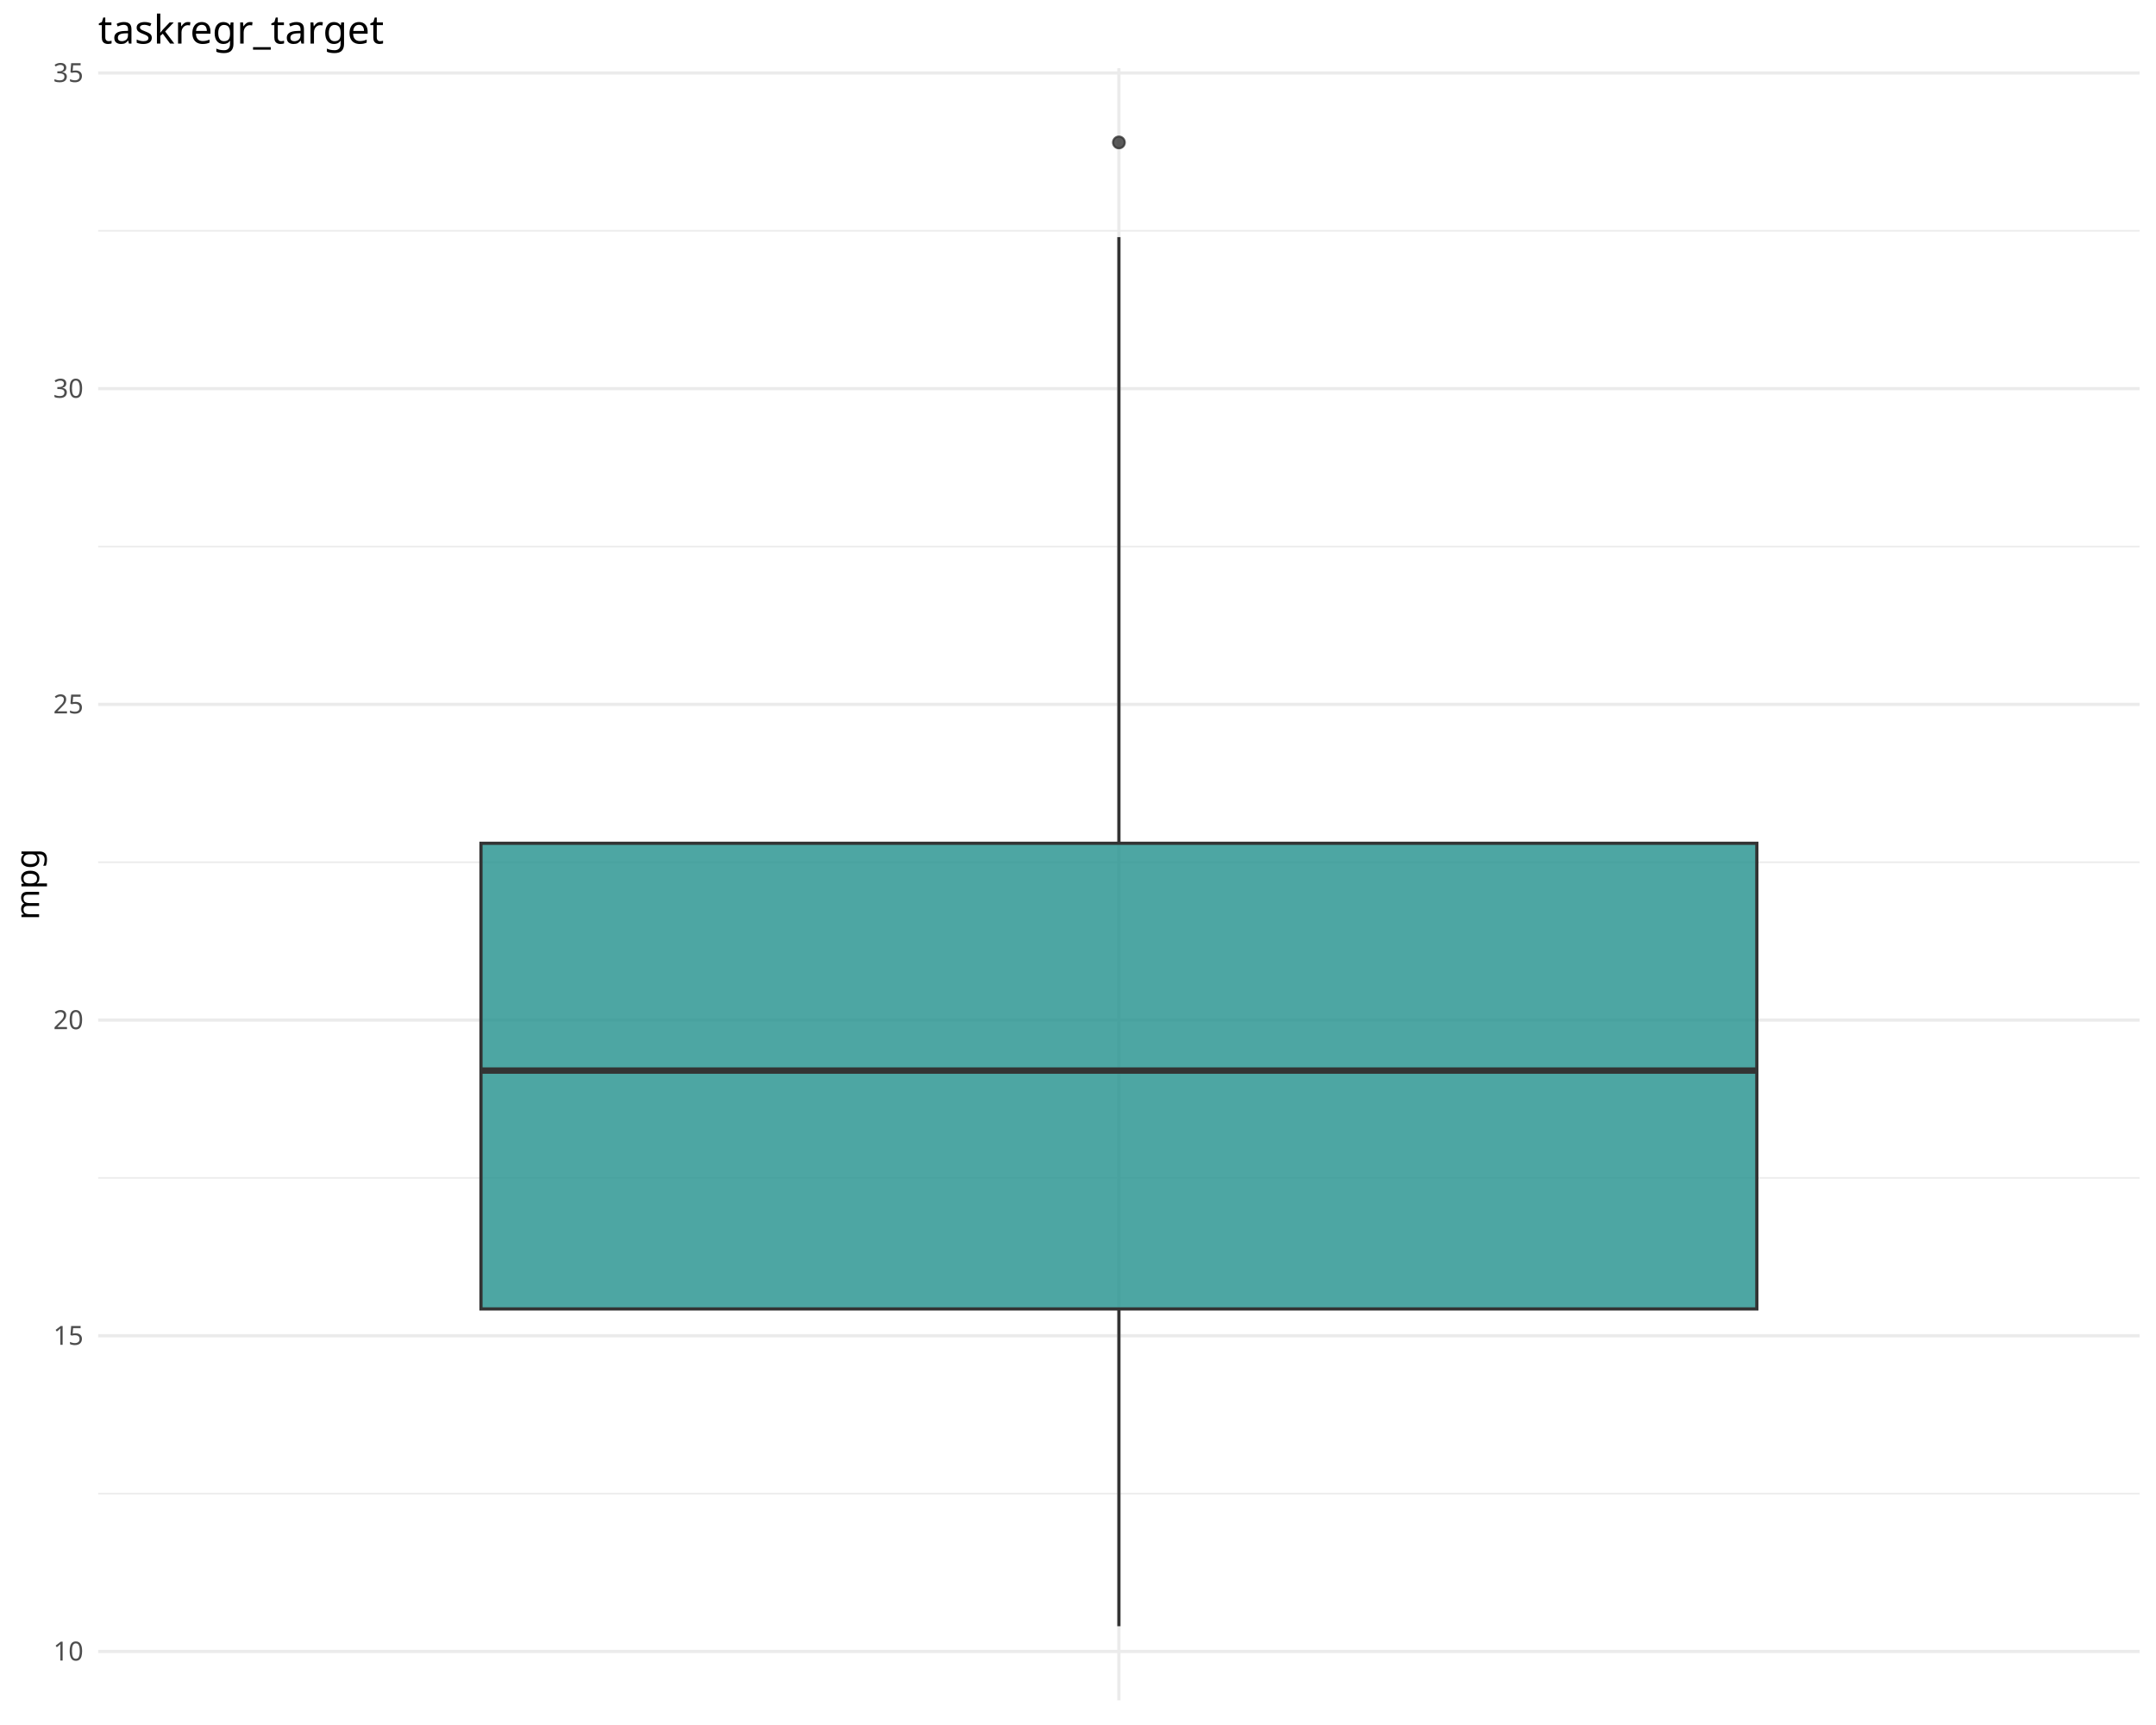
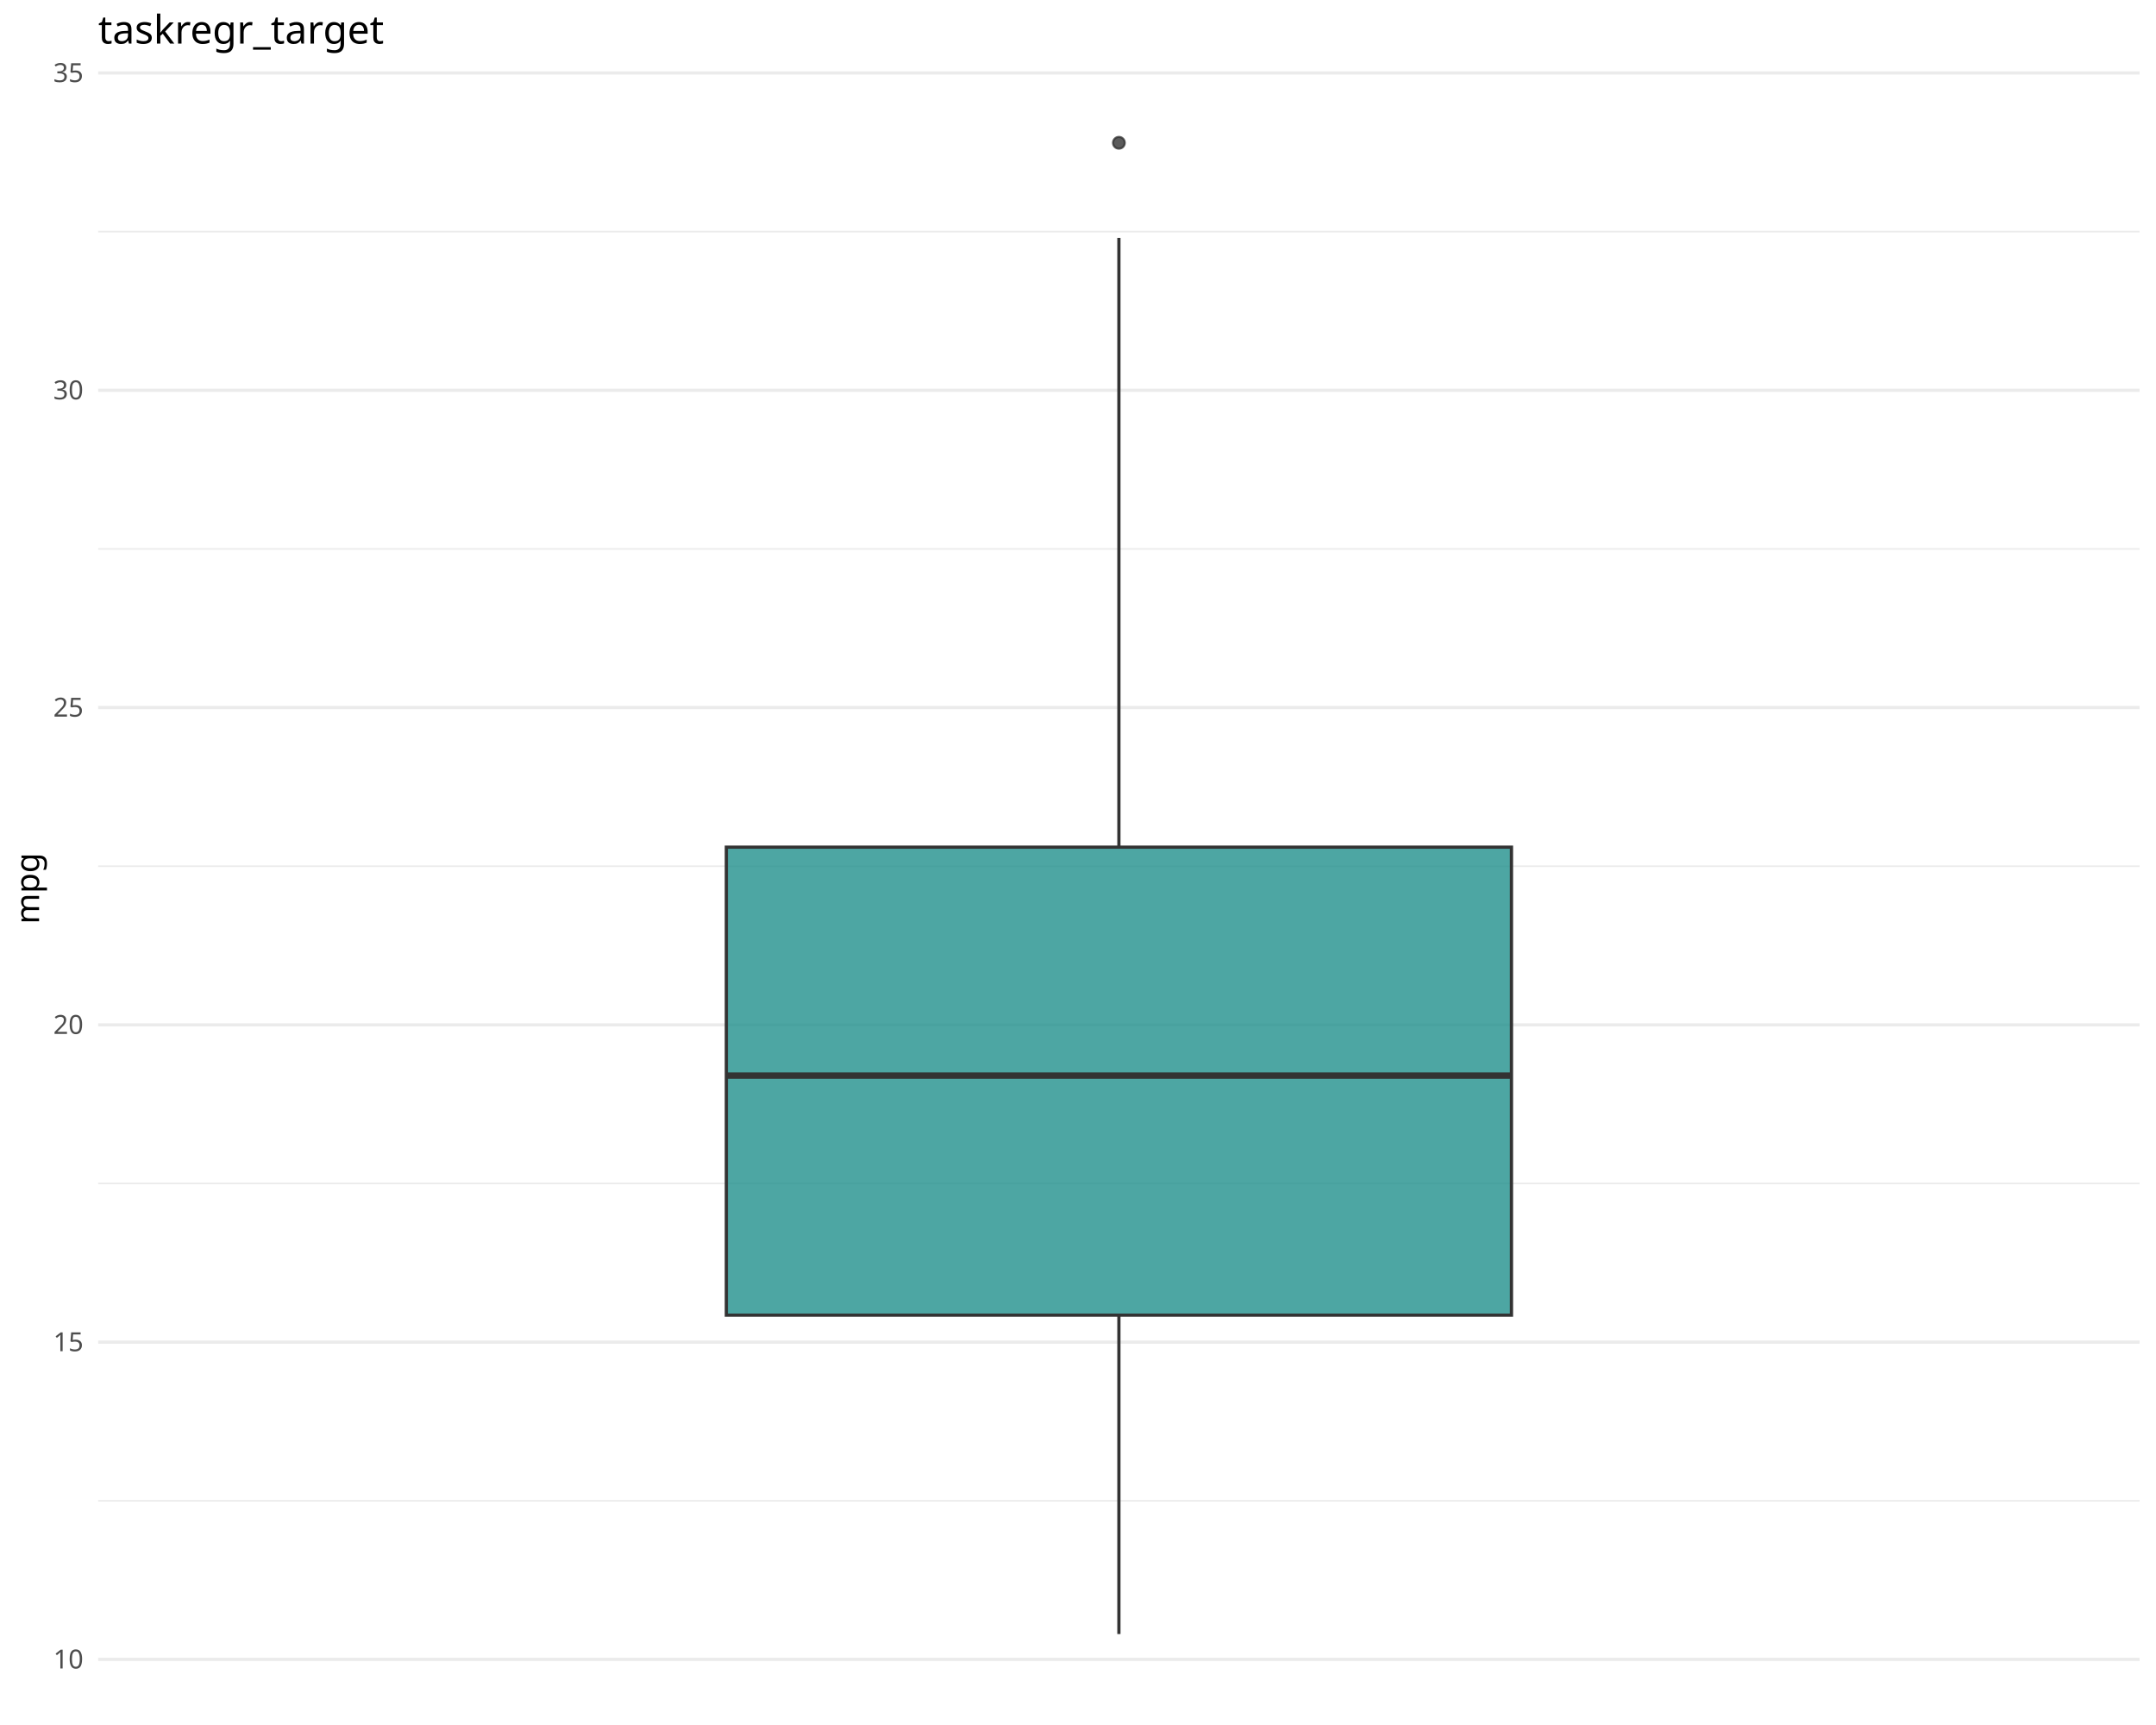
<svg xmlns="http://www.w3.org/2000/svg" class="svglite" data-engine-version="2.0" width="720.00pt" height="576.00pt" viewBox="0 0 720.00 576.00">
  <defs>
    <style type="text/css">
    .svglite line, .svglite polyline, .svglite polygon, .svglite path, .svglite rect, .svglite circle {
      fill: none;
      stroke: #000000;
      stroke-linecap: round;
      stroke-linejoin: round;
      stroke-miterlimit: 10.00;
    }
  </style>
  </defs>
  <rect width="100%" height="100%" style="stroke: none; fill: #FFFFFF;" />
  <defs>
    <clipPath id="cpMC4wMHw3MjAuMDB8MC4wMHw1NzYuMDA=">
      <rect x="0.00" y="0.00" width="720.00" height="576.00" />
    </clipPath>
  </defs>
  <g clip-path="url(#cpMC4wMHw3MjAuMDB8MC4wMHw1NzYuMDA=)">
</g>
  <defs>
-     <clipPath id="cpMzIuNzl8NzE0LjUyfDIyLjc4fDU2Ny43OA==">
-       <rect x="32.79" y="22.78" width="681.73" height="545.00" />
+     <clipPath id="cpMzIuNzl8NzE0LjUyfDIyLjc4fDU3MC41Mg==">
+       <rect x="32.79" y="22.78" width="681.73" height="547.74" />
    </clipPath>
  </defs>
-   <g clip-path="url(#cpMzIuNzl8NzE0LjUyfDIyLjc4fDU2Ny43OA==)">
-     <polyline points="32.79,498.73 714.52,498.73 " style="stroke-width: 0.53; stroke: #EBEBEB; stroke-linecap: butt;" />
-     <polyline points="32.79,393.32 714.52,393.32 " style="stroke-width: 0.53; stroke: #EBEBEB; stroke-linecap: butt;" />
-     <polyline points="32.79,287.90 714.52,287.90 " style="stroke-width: 0.53; stroke: #EBEBEB; stroke-linecap: butt;" />
-     <polyline points="32.79,182.49 714.52,182.49 " style="stroke-width: 0.53; stroke: #EBEBEB; stroke-linecap: butt;" />
-     <polyline points="32.79,77.07 714.52,77.07 " style="stroke-width: 0.53; stroke: #EBEBEB; stroke-linecap: butt;" />
-     <polyline points="32.79,551.44 714.52,551.44 " style="stroke-width: 1.07; stroke: #EBEBEB; stroke-linecap: butt;" />
-     <polyline points="32.79,446.03 714.52,446.03 " style="stroke-width: 1.07; stroke: #EBEBEB; stroke-linecap: butt;" />
-     <polyline points="32.79,340.61 714.52,340.61 " style="stroke-width: 1.07; stroke: #EBEBEB; stroke-linecap: butt;" />
-     <polyline points="32.79,235.20 714.52,235.20 " style="stroke-width: 1.07; stroke: #EBEBEB; stroke-linecap: butt;" />
-     <polyline points="32.79,129.78 714.52,129.78 " style="stroke-width: 1.07; stroke: #EBEBEB; stroke-linecap: butt;" />
-     <polyline points="32.79,24.36 714.52,24.36 " style="stroke-width: 1.07; stroke: #EBEBEB; stroke-linecap: butt;" />
-     <polyline points="373.66,567.78 373.66,22.78 " style="stroke-width: 1.07; stroke: #EBEBEB; stroke-linecap: butt;" />
-     <circle cx="373.66" cy="47.56" r="1.95" style="stroke-width: 0.71; stroke: #333333; stroke-opacity: 0.80; fill: #333333; fill-opacity: 0.80;" />
-     <line x1="373.66" y1="281.58" x2="373.66" y2="79.18" style="stroke-width: 1.07; stroke: #333333; stroke-linecap: butt;" />
-     <line x1="373.66" y1="437.07" x2="373.66" y2="543.01" style="stroke-width: 1.07; stroke: #333333; stroke-linecap: butt;" />
-     <polygon points="160.62,281.58 160.62,437.07 586.70,437.07 586.70,281.58 160.62,281.58 " style="stroke-width: 1.07; stroke: #333333; stroke-linecap: butt; stroke-linejoin: miter; fill: #21908C; fill-opacity: 0.80;" />
-     <line x1="160.62" y1="357.48" x2="586.70" y2="357.48" style="stroke-width: 2.13; stroke: #333333; stroke-linecap: butt; stroke-linejoin: miter;" />
+   <g clip-path="url(#cpMzIuNzl8NzE0LjUyfDIyLjc4fDU3MC41Mg==)">
+     <polyline points="32.79,501.13 714.52,501.13 " style="stroke-width: 0.53; stroke: #EBEBEB; stroke-linecap: butt;" />
+     <polyline points="32.79,395.18 714.52,395.18 " style="stroke-width: 0.53; stroke: #EBEBEB; stroke-linecap: butt;" />
+     <polyline points="32.79,289.24 714.52,289.24 " style="stroke-width: 0.53; stroke: #EBEBEB; stroke-linecap: butt;" />
+     <polyline points="32.79,183.29 714.52,183.29 " style="stroke-width: 0.53; stroke: #EBEBEB; stroke-linecap: butt;" />
+     <polyline points="32.79,77.35 714.52,77.35 " style="stroke-width: 0.53; stroke: #EBEBEB; stroke-linecap: butt;" />
+     <polyline points="32.79,554.10 714.52,554.10 " style="stroke-width: 1.07; stroke: #EBEBEB; stroke-linecap: butt;" />
+     <polyline points="32.79,448.15 714.52,448.15 " style="stroke-width: 1.07; stroke: #EBEBEB; stroke-linecap: butt;" />
+     <polyline points="32.79,342.21 714.52,342.21 " style="stroke-width: 1.07; stroke: #EBEBEB; stroke-linecap: butt;" />
+     <polyline points="32.79,236.26 714.52,236.26 " style="stroke-width: 1.07; stroke: #EBEBEB; stroke-linecap: butt;" />
+     <polyline points="32.79,130.32 714.52,130.32 " style="stroke-width: 1.07; stroke: #EBEBEB; stroke-linecap: butt;" />
+     <polyline points="32.79,24.37 714.52,24.37 " style="stroke-width: 1.07; stroke: #EBEBEB; stroke-linecap: butt;" />
+     <circle cx="373.66" cy="47.68" r="1.95" style="stroke-width: 0.71; stroke: #333333; stroke-opacity: 0.80; fill: #333333; fill-opacity: 0.80;" />
+     <line x1="373.66" y1="282.88" x2="373.66" y2="79.46" style="stroke-width: 1.07; stroke: #333333; stroke-linecap: butt;" />
+     <line x1="373.66" y1="439.15" x2="373.66" y2="545.62" style="stroke-width: 1.07; stroke: #333333; stroke-linecap: butt;" />
+     <polygon points="242.56,282.88 242.56,439.15 504.76,439.15 504.76,282.88 242.56,282.88 " style="stroke-width: 1.07; stroke: #333333; stroke-linecap: butt; stroke-linejoin: miter; fill: #21908C; fill-opacity: 0.80;" />
+     <line x1="242.56" y1="359.16" x2="504.76" y2="359.16" style="stroke-width: 2.13; stroke: #333333; stroke-linecap: butt; stroke-linejoin: miter;" />
  </g>
  <g clip-path="url(#cpMC4wMHw3MjAuMDB8MC4wMHw1NzYuMDA=)">
-     <text x="27.86" y="554.47" text-anchor="end" style="font-size: 8.80px; fill: #4D4D4D; font-family: sans;" textLength="9.79px" lengthAdjust="spacingAndGlyphs">10</text>
-     <text x="27.86" y="449.05" text-anchor="end" style="font-size: 8.80px; fill: #4D4D4D; font-family: sans;" textLength="9.79px" lengthAdjust="spacingAndGlyphs">15</text>
-     <text x="27.86" y="343.64" text-anchor="end" style="font-size: 8.80px; fill: #4D4D4D; font-family: sans;" textLength="9.79px" lengthAdjust="spacingAndGlyphs">20</text>
-     <text x="27.86" y="238.22" text-anchor="end" style="font-size: 8.80px; fill: #4D4D4D; font-family: sans;" textLength="9.79px" lengthAdjust="spacingAndGlyphs">25</text>
-     <text x="27.86" y="132.81" text-anchor="end" style="font-size: 8.80px; fill: #4D4D4D; font-family: sans;" textLength="9.79px" lengthAdjust="spacingAndGlyphs">30</text>
-     <text x="27.86" y="27.39" text-anchor="end" style="font-size: 8.80px; fill: #4D4D4D; font-family: sans;" textLength="9.79px" lengthAdjust="spacingAndGlyphs">35</text>
-     <text transform="translate(13.05,295.28) rotate(-90)" text-anchor="middle" style="font-size: 11.00px; font-family: sans;" textLength="21.40px" lengthAdjust="spacingAndGlyphs">mpg</text>
+     <text x="27.86" y="557.13" text-anchor="end" style="font-size: 8.80px; fill: #4D4D4D; font-family: sans;" textLength="9.79px" lengthAdjust="spacingAndGlyphs">10</text>
+     <text x="27.86" y="451.18" text-anchor="end" style="font-size: 8.80px; fill: #4D4D4D; font-family: sans;" textLength="9.79px" lengthAdjust="spacingAndGlyphs">15</text>
+     <text x="27.86" y="345.24" text-anchor="end" style="font-size: 8.80px; fill: #4D4D4D; font-family: sans;" textLength="9.79px" lengthAdjust="spacingAndGlyphs">20</text>
+     <text x="27.86" y="239.29" text-anchor="end" style="font-size: 8.80px; fill: #4D4D4D; font-family: sans;" textLength="9.79px" lengthAdjust="spacingAndGlyphs">25</text>
+     <text x="27.86" y="133.35" text-anchor="end" style="font-size: 8.80px; fill: #4D4D4D; font-family: sans;" textLength="9.79px" lengthAdjust="spacingAndGlyphs">30</text>
+     <text x="27.86" y="27.40" text-anchor="end" style="font-size: 8.80px; fill: #4D4D4D; font-family: sans;" textLength="9.79px" lengthAdjust="spacingAndGlyphs">35</text>
+     <text transform="translate(13.05,296.65) rotate(-90)" text-anchor="middle" style="font-size: 11.00px; font-family: sans;" textLength="21.40px" lengthAdjust="spacingAndGlyphs">mpg</text>
    <text x="32.79" y="14.56" style="font-size: 13.20px; font-family: sans;" textLength="88.79px" lengthAdjust="spacingAndGlyphs">taskregr_target</text>
  </g>
</svg>
